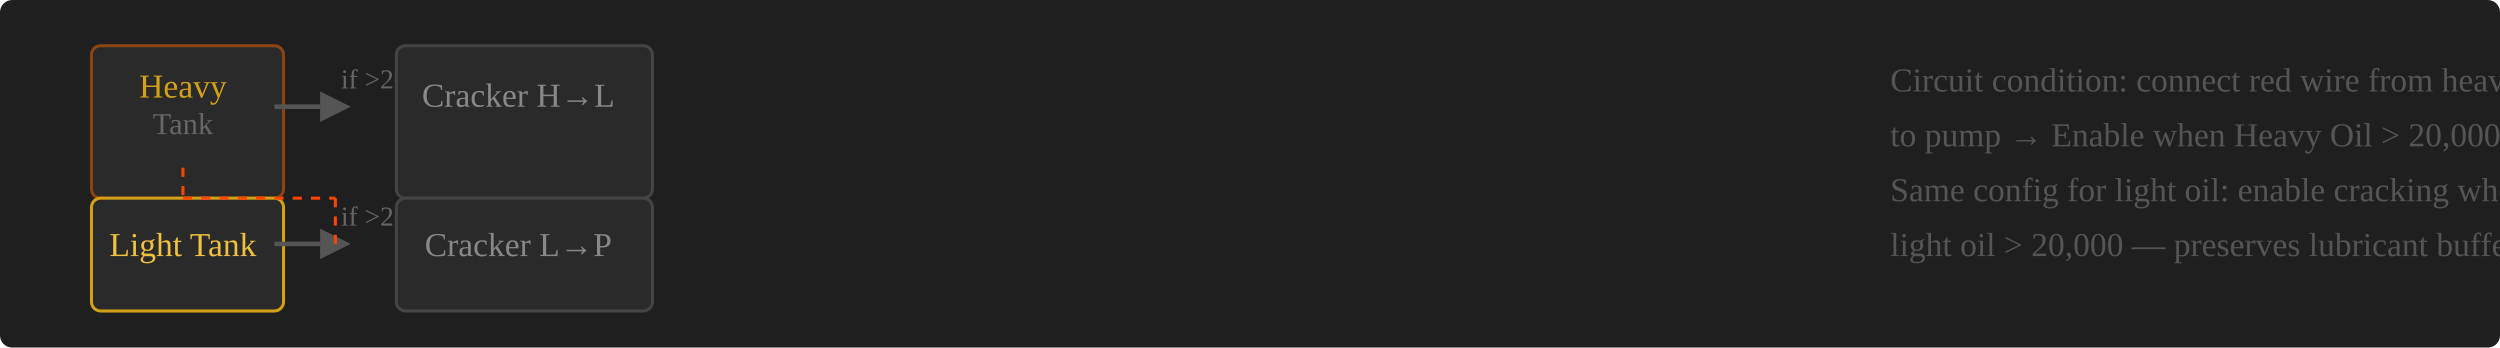
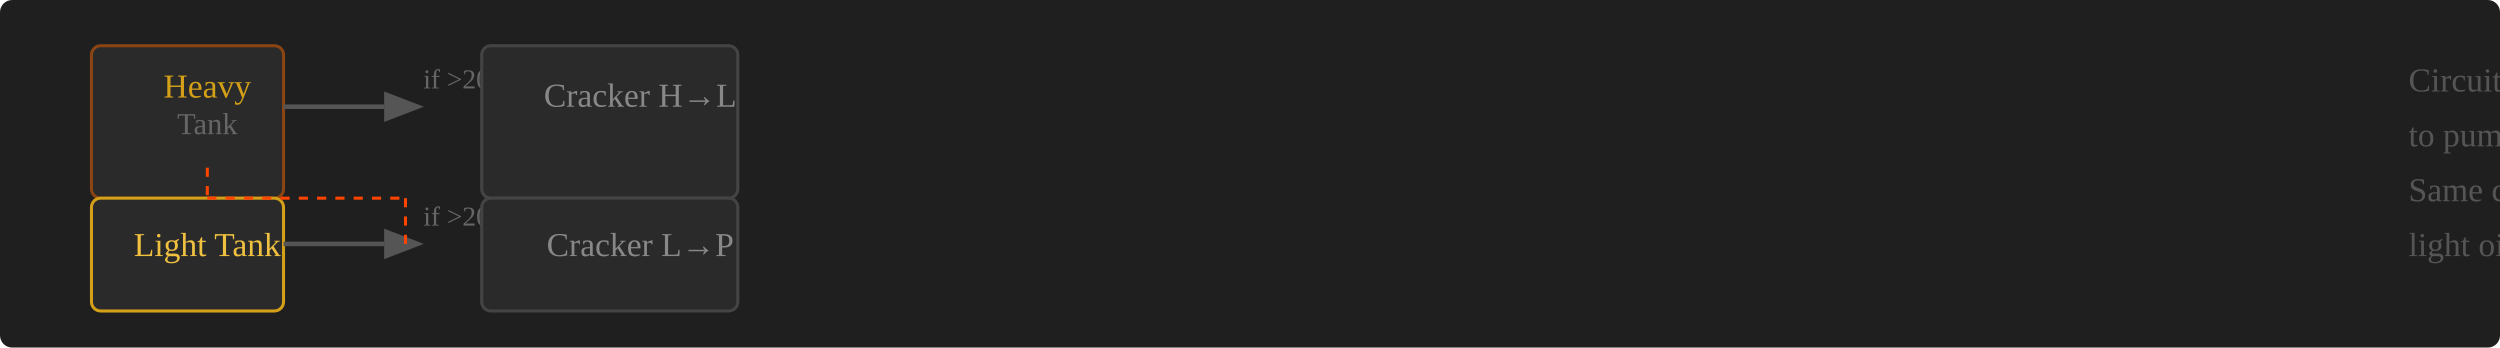
<svg xmlns="http://www.w3.org/2000/svg" viewBox="0 0 820 114" width="820" height="114">
  <rect width="820" height="114" fill="#1f1f1f" rx="4" />
  <rect x="30" y="15" width="63" height="50" rx="3" fill="#2a2a2a" stroke="#8b4513" />
-   <text x="60" y="32" text-anchor="middle" font-size="11" fill="#d4a017">Heavy</text>
-   <text x="60" y="44" text-anchor="middle" font-size="10" fill="#666">Tank</text>
-   <line x1="90" y1="35" x2="105" y2="35" stroke="#555" stroke-width="1.5" />
-   <polygon points="105,30 115,35 105,40" fill="#555" />
-   <text x="125" y="29" text-anchor="middle" font-size="9" fill="#666">if &gt;20k</text>
-   <rect x="130" y="15" width="84" height="50" rx="3" fill="#2a2a2a" stroke="#444" />
-   <text x="170" y="35" text-anchor="middle" font-size="11" fill="#888">Cracker H→L</text>
+   <text x="68" y="32" text-anchor="middle" font-size="11" fill="#d4a017">Heavy</text>
+   <text x="68" y="44" text-anchor="middle" font-size="10" fill="#666">Tank</text>
+   <line x1="93" y1="35" x2="126" y2="35" stroke="#555" stroke-width="1.5" />
+   <polygon points="126,30 139,35 126,40" fill="#555" />
+   <text x="152" y="29" text-anchor="middle" font-size="9" fill="#666">if &gt;20k</text>
+   <rect x="158" y="15" width="84" height="50" rx="3" fill="#2a2a2a" stroke="#444" />
+   <text x="210" y="35" text-anchor="middle" font-size="11" fill="#888">Cracker H→L</text>
  <rect x="30" y="65" width="63" height="37" rx="3" fill="#2a2a2a" stroke="#d4a017" />
-   <text x="60" y="84" text-anchor="middle" font-size="11" fill="#f0c040">Light Tank</text>
-   <line x1="90" y1="80" x2="105" y2="80" stroke="#555" stroke-width="1.5" />
-   <polygon points="105,75 115,80 105,85" fill="#555" />
-   <text x="125" y="74" text-anchor="middle" font-size="9" fill="#666">if &gt;20k</text>
-   <rect x="130" y="65" width="84" height="37" rx="3" fill="#2a2a2a" stroke="#444" />
-   <text x="170" y="84" text-anchor="middle" font-size="11" fill="#888">Cracker L→P</text>
-   <line x1="60" y1="55" x2="60" y2="65" stroke="#ff4400" stroke-width="1" stroke-dasharray="3" />
-   <line x1="60" y1="65" x2="110" y2="65" stroke="#ff4400" stroke-width="1" stroke-dasharray="3" />
-   <line x1="110" y1="65" x2="110" y2="80" stroke="#ff4400" stroke-width="1" stroke-dasharray="3" />
-   <text x="620" y="30" font-size="11" fill="#555">Circuit condition: connect red wire from heavy tank</text>
-   <text x="620" y="48" font-size="11" fill="#555">to pump → Enable when Heavy Oil &gt; 20,000</text>
-   <text x="620" y="66" font-size="11" fill="#555">Same config for light oil: enable cracking when</text>
-   <text x="620" y="84" font-size="11" fill="#555">light oil &gt; 20,000 — preserves lubricant buffer</text>
+   <text x="68" y="84" text-anchor="middle" font-size="11" fill="#f0c040">Light Tank</text>
+   <line x1="93" y1="80" x2="126" y2="80" stroke="#555" stroke-width="1.5" />
+   <polygon points="126,75 139,80 126,85" fill="#555" />
+   <text x="152" y="74" text-anchor="middle" font-size="9" fill="#666">if &gt;20k</text>
+   <rect x="158" y="65" width="84" height="37" rx="3" fill="#2a2a2a" stroke="#444" />
+   <text x="210" y="84" text-anchor="middle" font-size="11" fill="#888">Cracker L→P</text>
+   <line x1="68" y1="55" x2="68" y2="65" stroke="#ff4400" stroke-width="1" stroke-dasharray="3" />
+   <line x1="68" y1="65" x2="133" y2="65" stroke="#ff4400" stroke-width="1" stroke-dasharray="3" />
+   <line x1="133" y1="65" x2="133" y2="80" stroke="#ff4400" stroke-width="1" stroke-dasharray="3" />
+   <text x="790" y="30" font-size="11" fill="#555">Circuit condition: connect red wire from heavy tank</text>
+   <text x="790" y="48" font-size="11" fill="#555">to pump → Enable when Heavy Oil &gt; 20,000</text>
+   <text x="790" y="66" font-size="11" fill="#555">Same config for light oil: enable cracking when</text>
+   <text x="790" y="84" font-size="11" fill="#555">light oil &gt; 20,000 — preserves lubricant buffer</text>
</svg>
